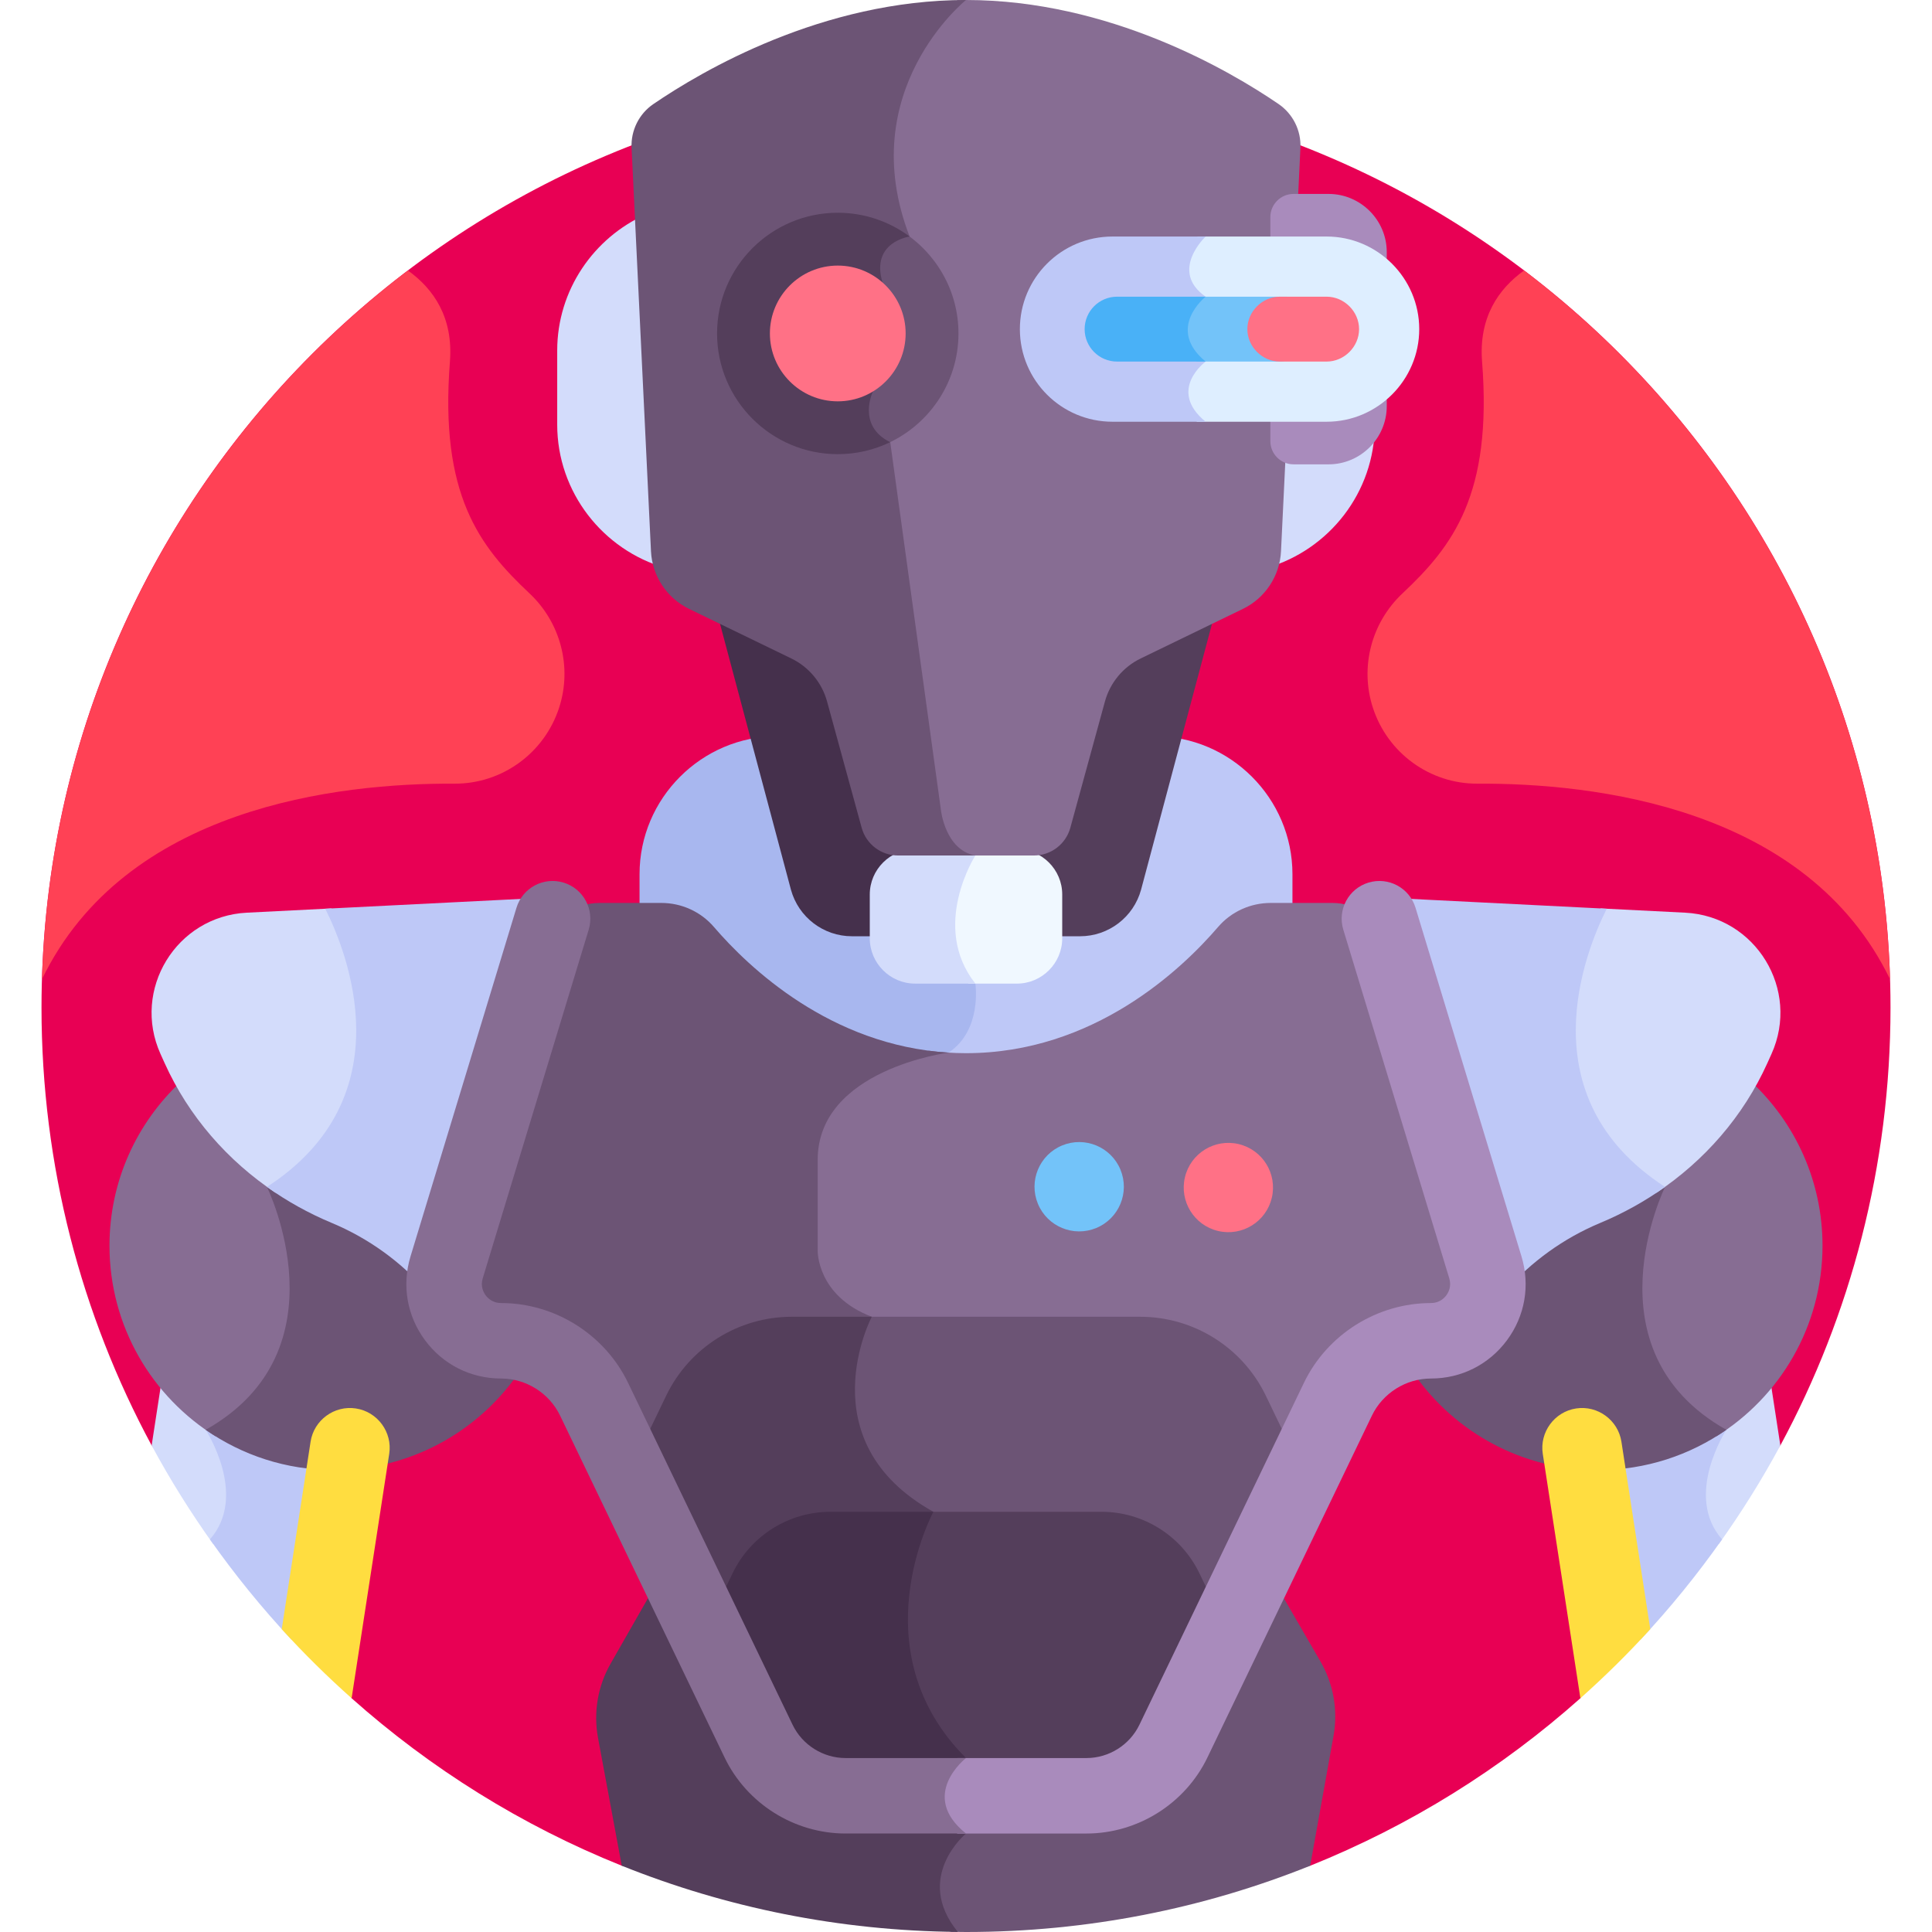
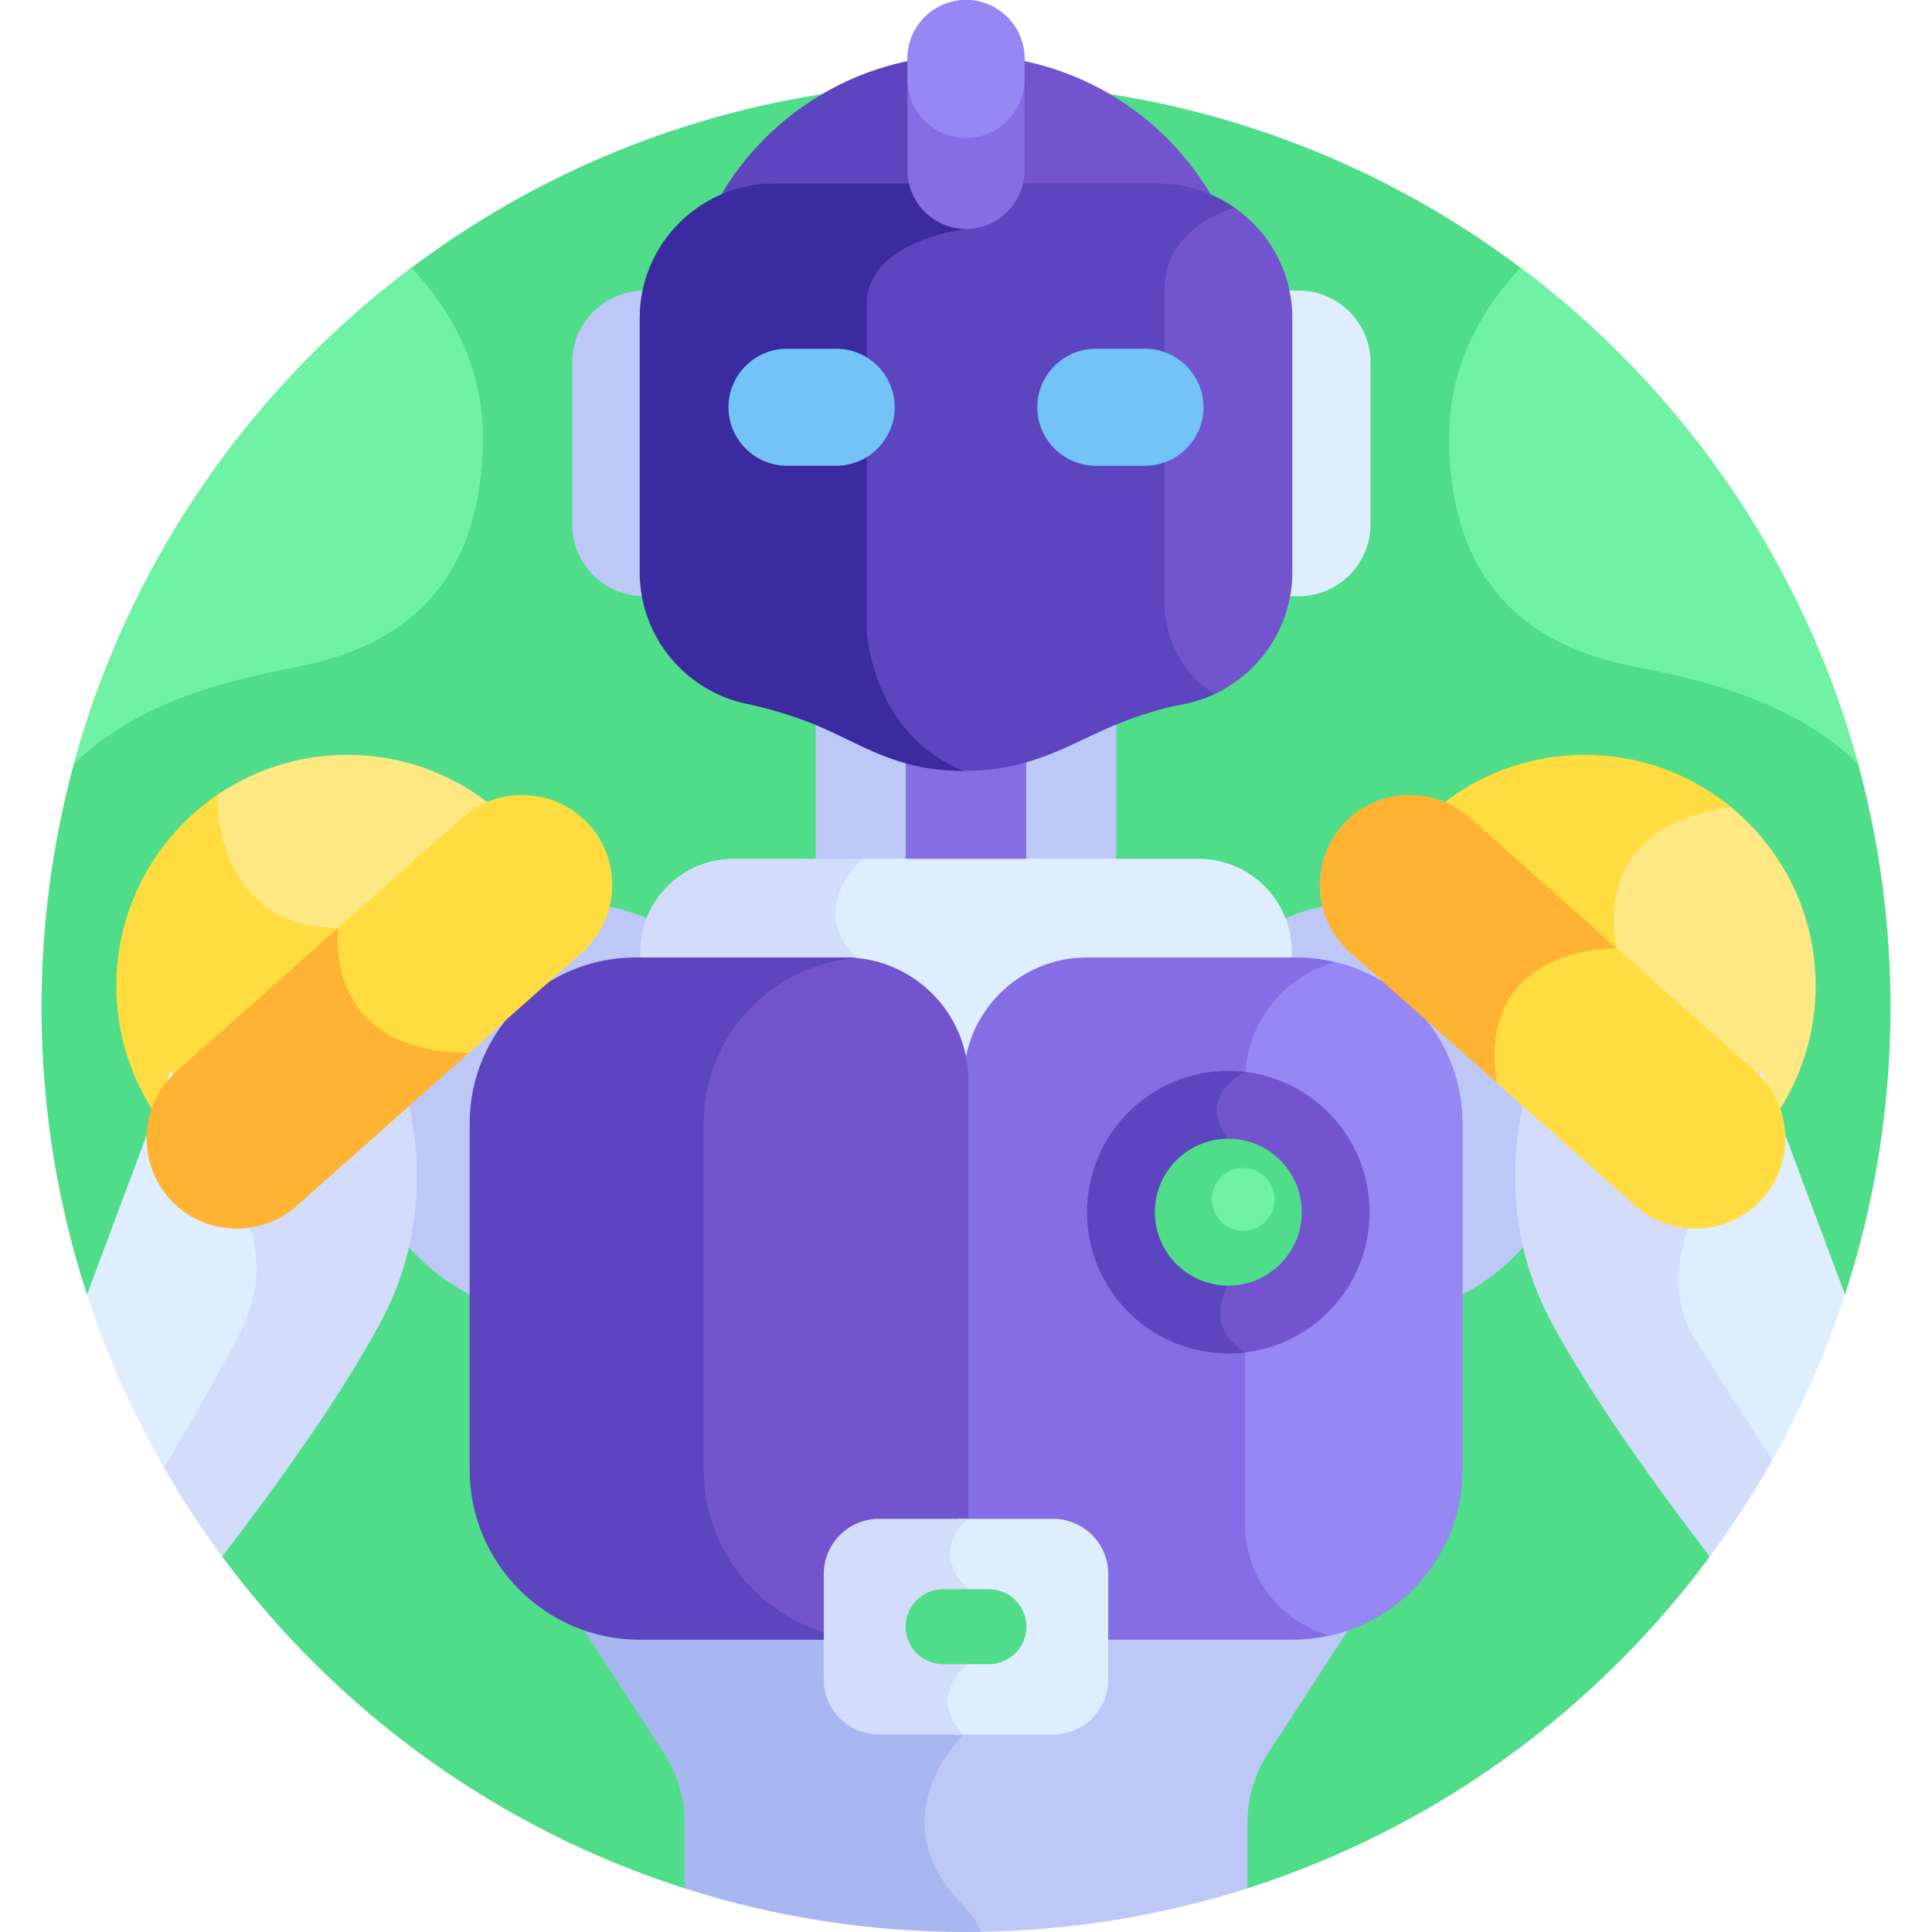
<svg xmlns="http://www.w3.org/2000/svg" id="Layer_1" enable-background="new 0 0 512 512" height="512" viewBox="0 0 512 512" width="512">
  <g>
-     <path d="m40.189 383.06 52.994 66.993c20.955 18.651 45.128 33.76 71.589 44.384l182.441.006c26.468-10.625 50.646-25.735 71.605-44.39l52.994-66.992c18.618-34.546 29.191-74.068 29.191-116.063 0-135.311-109.691-245.002-245.002-245.002s-245.002 109.691-245.002 245.002c-.001 41.995 10.572 81.517 29.19 116.062z" fill="#e80054" />
-     <path d="m56.565 379.451c2.048 3.618 6.973 13.781 3.85 23.168-.818 2.456-2.128 4.655-3.905 6.598-5.963-8.346-11.427-17.074-16.322-26.157l2.599-16.892c4.167 4.998 9.149 9.285 14.727 12.693-.314.199-.625.397-.949.59z" fill="#d3dcfb" />
-     <path d="m54.497 378.918c.545-.307 1.074-.619 1.594-.935 8.274 5.381 17.97 8.76 28.403 9.45l-7.246 47.095c-7.809-8.328-15.021-17.217-21.616-26.572 10.264-11.656-1.135-29.038-1.135-29.038z" fill="#bec8f7" />
-     <path d="m72.633 315.098c3.074 7.192 16.987 44.568-16.067 64.354.202.356.437.793.684 1.27-16.942-10.477-28.235-29.215-28.235-50.598 0-17.118 7.244-32.536 18.822-43.384 6.132 11.104 14.882 20.596 25.561 27.822-.257.177-.503.359-.765.536z" fill="#876d93" />
-     <path d="m54.507 378.913c37.511-21.132 16.237-64.364 16.237-64.364.459-.298.899-.601 1.342-.903 5.044 3.555 10.529 6.606 16.401 9.055 12.817 5.347 20.381 13.134 21.036 13.643.016.332-2.031 9.376 4.32 17.943 4.491 6.059 11.393 9.534 18.934 9.534 1.467 0 2.91.183 4.307.514-10.762 15.264-28.517 25.245-48.613 25.245-12.631 0-24.334-3.951-33.964-10.667z" fill="#6c5475" />
-     <path d="m95.398 265.368c1.843 14.514-.662 34.816-22.765 49.729.125.292.269.639.425 1.026-12.739-8.491-23.043-20.247-29.433-34.398l-1.079-2.391c-7.704-17.061 4.182-36.525 22.879-37.465l22.41-1.127c2.4 4.858 6.198 13.885 7.563 24.626z" fill="#d3dcfb" />
-     <path d="m113.043 342.122c-6.846-7.773-15.407-13.981-25.133-18.038-6.107-2.547-11.866-5.749-17.165-9.537 36.84-23.887 21.085-62.53 15.447-73.722l57.194-2.875c-.521.787-.942 1.659-1.23 2.608l-28.084 92.402c-.921 3.032-1.25 6.128-1.029 9.162z" fill="#bec8f7" />
-     <path d="m74.662 431.75 7.643-49.674c.882-5.732 6.293-9.7 12.025-8.818s9.7 6.293 8.818 12.025l-9.965 64.77c-6.488-5.775-12.679-11.876-18.521-18.303z" fill="#ffdd40" />
-     <path d="m455.435 379.451c-2.048 3.618-6.973 13.781-3.85 23.168.818 2.456 2.128 4.655 3.905 6.598 5.963-8.346 11.427-17.074 16.322-26.157l-2.599-16.892c-4.167 4.998-9.149 9.285-14.727 12.693.314.199.625.397.949.59z" fill="#d3dcfb" />
-     <path d="m457.503 378.918c-.545-.307-1.074-.619-1.594-.935-8.274 5.381-17.97 8.76-28.403 9.45l7.246 47.095c7.809-8.328 15.021-17.217 21.616-26.572-10.264-11.656 1.135-29.038 1.135-29.038z" fill="#bec8f7" />
-     <path d="m349.951 440.334-10.215-17.646-19.755 41.062c-5.892 12.241-18.476 20.151-32.059 20.151h-36.079c.562.697 1.189 1.386 1.919 2.058-7.129 7.383-8.558 16.945-1.847 25.992 1.36.022 2.719.049 4.085.049 32.24 0 63.019-6.239 91.213-17.557l6.186-34.433c1.214-6.76-.007-13.731-3.448-19.676z" fill="#6c5475" />
-     <path d="m256 485.901c-.837-.669-1.557-1.336-2.184-2h-29.738c-13.584 0-26.167-7.91-32.057-20.151l-19.782-41.115-10.42 18.243c-3.406 5.964-4.588 12.942-3.334 19.696l6.286 33.863c27.564 11.067 57.604 17.263 89.061 17.537-11.831-14.493 2.168-26.073 2.168-26.073z" fill="#543e5b" />
-     <path d="m439.367 315.098c-3.074 7.192-16.987 44.568 16.067 64.354-.202.356-.437.793-.684 1.27 16.942-10.477 28.235-29.215 28.235-50.598 0-17.118-7.244-32.536-18.822-43.384-6.132 11.104-14.882 20.596-25.561 27.822.257.177.503.359.765.536z" fill="#876d93" />
-     <path d="m457.493 378.913c-37.512-21.132-16.237-64.364-16.237-64.364-.459-.298-.899-.601-1.342-.903-5.044 3.555-10.529 6.606-16.401 9.055-12.817 5.347-20.38 13.134-21.036 13.643-.016.332 2.03 9.376-4.32 17.943-4.491 6.059-11.392 9.534-18.934 9.534-1.467 0-2.909.183-4.307.514 10.762 15.264 28.517 25.245 48.613 25.245 12.631 0 24.334-3.951 33.964-10.667z" fill="#6c5475" />
-     <path d="m416.603 265.368c-1.843 14.514.662 34.816 22.765 49.729-.125.292-.269.639-.426 1.026 12.739-8.491 23.043-20.247 29.433-34.398l1.079-2.391c7.704-17.061-4.182-36.525-22.879-37.465l-22.41-1.127c-2.4 4.858-6.198 13.885-7.562 24.626z" fill="#d3dcfb" />
-     <path d="m398.957 342.122c6.846-7.773 15.407-13.981 25.133-18.038 6.107-2.547 11.866-5.749 17.165-9.537-36.84-23.887-21.085-62.53-15.447-73.722l-57.194-2.875c.521.787.942 1.659 1.23 2.608l28.084 92.402c.921 3.032 1.251 6.128 1.029 9.162z" fill="#bec8f7" />
-     <path d="m305.949 195.097h-60.803l2.725 19.776c.047.44 1.151 10.026 8.374 12.776-2.665 5.121-9.196 20.566.801 33.607.194 1.983.719 11.447-6.244 16.272-1.126.173-4.726.795-9.222 2.193 4.568.879 9.375 1.382 14.42 1.382 33.804 0 57.139-22.189 66.796-33.437 3.488-4.062 8.587-6.377 13.941-6.377h5.777v-9.629c-.001-20.109-16.455-36.563-36.565-36.563z" fill="#bec8f7" />
-     <path d="m244.928 280.286c3.801-.983 6.43-1.322 6.43-1.322 8.995-5.918 7.129-18.297 7.129-18.297-12.042-15.215 0-33.951 0-33.951-8-1.417-9.125-12-9.125-12l-2.703-19.619h-40.608c-20.111 0-36.565 16.454-36.565 36.565v9.629h5.777c5.354 0 10.454 2.314 13.941 6.377 8.563 9.973 27.888 28.537 55.724 32.618z" fill="#a8b7ef" />
-     <path d="m175.516 146.071-4.297-89.285c-13.839 6.168-23.553 20.063-23.553 36.125v19.609c0 17.964 12.15 33.219 28.635 37.98-.438-1.42-.711-2.904-.785-4.429z" fill="#d3dcfb" />
-     <path d="m340.78 56.786-4.297 89.286c-.073 1.524-.346 3.008-.785 4.429 16.485-4.761 28.635-20.016 28.635-37.98v-19.61c0-16.062-9.714-29.957-23.553-36.125z" fill="#d3dcfb" />
-     <path d="m301.648 173.145c-5.049 2.447-8.794 6.954-10.276 12.365l-9.165 33.453c-1.009 3.682-4.378 6.253-8.195 6.253h-21.477c1.012 1.005 2.226 1.868 3.712 2.434-1.792 3.444-5.325 11.558-4.412 20.468h34.385c7.557 0 14.18-5.053 16.177-12.341l19.297-72.351z" fill="#543e5b" />
-     <path d="m258.487 226.715c-1.41-.249-2.603-.788-3.618-1.499h-16.881c-3.816 0-7.186-2.571-8.195-6.253l-9.165-33.453c-1.482-5.411-5.227-9.918-10.276-12.365l-20.043-9.718 19.297 72.35c1.997 7.288 8.62 12.341 16.177 12.341h27.529c-1.271-11.354 5.175-21.403 5.175-21.403z" fill="#45304c" />
-     <path d="m269.5 225.048h-17.128c1.043 1.077 2.307 2.004 3.873 2.601-2.625 5.044-8.989 20.104.374 33.017h12.881c6.6 0 12-5.4 12-12v-11.618c0-6.6-5.4-12-12-12z" fill="#f0f8ff" />
-     <path d="m230.5 237.048v11.618c0 6.6 5.4 12 12 12h15.987c-12.042-15.215 0-33.951 0-33.951-1.521-.269-2.791-.871-3.855-1.667h-12.132c-6.6 0-12 5.4-12 12z" fill="#d3dcfb" />
-     <path d="m338.799 27.544c-12.927-8.826-44.82-27.544-82.799-27.544-.766 0-1.525.02-2.287.035-5.661 5.329-26.701 28.053-14.648 61.598-5.693 1.829-8.647 6.551-6.706 13.38l-2.493 28.34c-1.628 3.573-2.533 10.784 4.678 14.811l13.327 96.71c.042.4.974 8.327 6.551 11.842h19.588c4.504 0 8.452-3.012 9.642-7.356l9.165-33.453c1.368-4.994 4.825-9.153 9.484-11.412l27.08-13.13c5.911-2.866 9.785-8.731 10.101-15.293l5.143-106.859c.224-4.64-1.989-9.05-5.826-11.669z" fill="#876d93" />
-     <path d="m256 0c-38.048 0-69.989 18.787-82.87 27.592-3.809 2.604-5.978 7.011-5.756 11.62l5.143 106.859c.316 6.561 4.19 12.427 10.101 15.293l27.08 13.13c4.659 2.259 8.116 6.419 9.484 11.412l9.165 33.453c1.19 4.344 5.138 7.356 9.642 7.356h20.498c-8-1.417-9.125-12-9.125-12l-13.438-97.521c-9-4.438-4.588-13.445-4.588-13.445l2.541-28.886c-3.234-10.768 7.18-12.179 7.18-12.179-14.969-38.697 14.943-62.684 14.943-62.684z" fill="#6c5475" />
-     <path d="m238.935 61.24c.046.132.083.26.13.393-5.693 1.829-8.647 6.551-6.706 13.38l-2.493 28.34c-1.6 3.511-2.483 10.527 4.328 14.591 11.615-4.8 19.811-16.246 19.811-29.573 0-11.43-6.029-21.473-15.07-27.131z" fill="#6c5475" />
-     <path d="m222.017 120.357c4.973 0 9.684-1.141 13.887-3.175-8.97-4.441-4.566-13.433-4.566-13.433l2.541-28.886c-3.234-10.768 7.18-12.179 7.18-12.179-5.324-3.957-11.914-6.303-19.042-6.303-17.638 0-31.987 14.35-31.987 31.988-.001 17.639 14.349 31.988 31.987 31.988z" fill="#543e5b" />
-     <path d="m352.095 123.054h-9.303c-3.375 0-6.136-2.761-6.136-6.136v-59.389c0-3.375 2.761-6.136 6.136-6.136h9.303c8.475 0 15.41 6.934 15.41 15.41v40.841c0 8.476-6.935 15.41-15.41 15.41z" fill="#a98bbc" />
-     <path d="m351.573 62.684h-34.173c-1.505 1.756-4.049 5.361-3.755 9.437.179 2.485 1.355 4.702 3.502 6.612-1.567 1.659-3.885 4.761-3.925 8.625-.031 3.011 1.302 5.851 3.967 8.457-1.51 1.51-3.699 4.298-3.793 7.844-.075 2.858 1.207 5.577 3.801 8.104h34.376c13.496 0 24.539-11.043 24.539-24.539 0-13.497-11.042-24.54-24.539-24.54z" fill="#deeeff" />
-     <path d="m319.509 62.684h-24.692c-13.58 0-24.578 11.03-24.539 24.611.039 13.525 11.014 24.468 24.539 24.468h24.692c-10.287-8.406 0-15.942 0-15.942-10.673-8.781 0-17.194 0-17.194-9.773-6.806 0-15.943 0-15.943z" fill="#bec8f7" />
-     <path d="m341.286 78.626h-24.249c.039.035.072.072.111.106-1.567 1.659-3.885 4.761-3.925 8.625-.031 3.011 1.302 5.851 3.967 8.457-.002.002-.004.004-.005.006h24.102c-4.66 0-8.597-3.937-8.597-8.597-.001-4.66 3.935-8.597 8.596-8.597z" fill="#73c3f9" />
-     <path d="m287.44 87.223c0 4.748 3.849 8.597 8.597 8.597h23.472c-10.673-8.781 0-17.194 0-17.194h-23.472c-4.748 0-8.597 3.849-8.597 8.597z" fill="#49b1f7" />
-     <path d="m360.17 87.223c0-4.66-3.937-8.597-8.597-8.597h-12.413c-4.66 0-8.597 3.937-8.597 8.597s3.937 8.597 8.597 8.597h12.413c4.66 0 8.597-3.936 8.597-8.597z" fill="#ff7186" />
-     <path d="m222.017 70.382c-9.918 0-17.987 8.069-17.987 17.988 0 9.918 8.069 17.987 17.987 17.987 9.919 0 17.988-8.069 17.988-17.987 0-9.919-8.069-17.988-17.988-17.988z" fill="#ff7186" />
-     <path d="m393.641 335.869-26.104-85.891c-1.929-6.348-7.783-10.688-14.418-10.688h-16.381c-5.354 0-10.453 2.314-13.941 6.377-9.657 11.248-32.991 33.437-66.796 33.437-3.387 0-6.664-.232-9.838-.644-9.887 2.363-30.967 9.662-30.967 28.921l.001 23.958c-.015.516-.173 12.287 13.803 18.405-8.283 18.845-4.155 39.406 16.399 51.501-3.177 6.834-16.01 38.841 8.438 64.583-3.157 3.106-4.898 6.579-4.972 10.072h39.058c9.827 0 18.786-5.631 23.047-14.487l43.584-90.586c4.561-9.479 14.15-15.507 24.67-15.507 10.115.001 17.359-9.771 14.417-19.451z" fill="#876d93" />
-     <path d="m256 465.901c-28.54-28.54-8.638-65.259-8.638-65.259-33.667-18.739-16.333-51.688-16.333-51.688-14.667-5.593-14.333-17.573-14.333-17.573s0 0 0-24 34.662-28.418 34.662-28.418c.007-.004.013-.009.02-.014-31.307-1.893-52.964-22.556-62.174-33.283-3.488-4.062-8.587-6.377-13.941-6.377h-16.381c-6.635 0-12.489 4.339-14.418 10.688l-26.104 85.891c-2.942 9.68 4.301 19.452 14.418 19.452 10.52 0 20.109 6.028 24.67 15.507l43.584 90.586c4.261 8.855 13.219 14.487 23.047 14.487h26.285c.188-5.769 5.636-9.999 5.636-9.999z" fill="#6c5475" />
-     <path d="m335.471 369.9c-6.16-12.804-19.112-20.945-33.32-20.945h-74.805c.531.271 1.076.537 1.654.79-8.283 18.845-4.155 39.406 16.399 51.501-3.177 6.834-16.01 38.841 8.438 64.583-3.157 3.106-4.898 6.579-4.972 10.072h39.058c9.827 0 18.786-5.631 23.047-14.487l34.266-71.22z" fill="#6c5475" />
-     <path d="m209.85 348.955c-14.208 0-27.16 8.141-33.32 20.944l-9.764 20.294 34.266 71.22c4.261 8.855 13.219 14.487 23.047 14.487h26.285c.188-5.77 5.636-9.999 5.636-9.999-28.54-28.54-8.638-65.259-8.638-65.259-33.667-18.739-16.333-51.688-16.333-51.688h-21.179z" fill="#543e5b" />
-     <path d="m317.864 416.947c-4.796-9.967-14.878-16.305-25.938-16.305h-47.507c.326.201.644.407.979.604-3.177 6.834-16.01 38.841 8.438 64.583-3.157 3.106-4.898 6.579-4.972 10.072h39.058c9.827 0 18.786-5.631 23.047-14.487l14.145-29.4z" fill="#543e5b" />
-     <path d="m220.074 400.642c-11.061 0-21.143 6.337-25.938 16.304l-7.249 15.067 14.145 29.4c4.261 8.855 13.219 14.487 23.047 14.487h26.285c.188-5.77 5.636-9.999 5.636-9.999-28.54-28.54-8.638-65.259-8.638-65.259z" fill="#45304c" />
-     <path d="m403.209 332.961-28.084-92.402c-1.605-5.284-7.193-8.266-12.476-6.66-5.284 1.606-8.266 7.192-6.659 12.477l28.082 92.401c.646 2.126-.21 3.728-.778 4.494-.567.767-1.85 2.051-4.071 2.051-14.272 0-27.493 8.31-33.683 21.171l-43.582 90.585c-2.58 5.36-8.089 8.824-14.036 8.824h-34.154c-6.186 6.138-6.866 13.692-.062 20h34.217c13.583 0 26.167-7.91 32.059-20.151l43.582-90.586c2.878-5.979 9.024-9.843 15.66-9.843 8.021 0 15.361-3.696 20.139-10.141 4.776-6.445 6.178-14.543 3.846-22.22z" fill="#a98bbc" />
-     <path d="m256 465.901h-31.922c-5.947 0-11.456-3.463-14.034-8.823l-43.585-90.586c-6.188-12.861-19.409-21.171-33.682-21.171-2.221 0-3.504-1.284-4.071-2.051-.568-.766-1.425-2.368-.779-4.493l28.083-92.402c1.606-5.284-1.375-10.87-6.659-12.477-5.287-1.606-10.871 1.377-12.476 6.66l-28.084 92.403c-2.332 7.676-.93 15.774 3.848 22.219 4.777 6.444 12.117 10.141 20.139 10.141 6.636 0 12.782 3.863 15.659 9.843l43.585 90.586c5.89 12.241 18.473 20.151 32.057 20.151h31.921c-12.696-10.147 0-20 0-20z" fill="#876d93" />
-     <ellipse cx="325.529" cy="314.548" fill="#ff7186" rx="11.833" ry="11.833" transform="matrix(.23 -.973 .973 .23 -55.396 559.101)" />
-     <ellipse cx="285.862" cy="314.548" fill="#73c3f9" rx="11.833" ry="11.833" transform="matrix(.924 -.383 .383 .924 -98.613 133.339)" />
-     <path d="m437.338 431.75-7.643-49.674c-.882-5.732-6.293-9.7-12.025-8.818s-9.7 6.293-8.818 12.025l9.966 64.77c6.487-5.775 12.678-11.876 18.52-18.303z" fill="#ffdd40" />
-     <g fill="#ff4155">
-       <path d="m11.122 259.516c22.079-45.661 78.514-51.997 109.316-51.837 12.638.065 23.842-8.118 27.739-20.14 3.491-10.767.39-22.543-7.858-30.293-13.279-12.477-23.843-26.121-21.084-61.425.911-11.655-4.292-19.229-11.134-24.146-57.14 43.333-94.678 111.155-96.979 187.841z" />
-       <path d="m500.878 259.516c-2.301-76.686-39.839-144.507-96.978-187.841-6.842 4.916-12.045 12.49-11.134 24.146 2.758 35.304-7.805 48.948-21.084 61.425-8.249 7.75-11.349 19.526-7.859 30.293 3.897 12.022 15.102 20.206 27.739 20.14 30.802-.161 87.237 6.176 109.316 51.837z" />
+     <path d="m58.883 412.506c30.263 40.928 72.964 72.091 122.524 87.915h149.186c49.56-15.824 92.261-46.987 122.524-87.915l35.826-69.436c7.816-23.949 12.059-49.514 12.059-76.073 0-135.311-109.691-245.002-245.002-245.002s-245.002 109.691-245.002 245.002c0 26.559 4.243 52.123 12.059 76.073z" fill="#50dd89" />
+     <path d="m285.858 432.101c-14.689 0-27.034-10.535-29.858-24.423-2.081 10.234-9.341 18.631-18.892 22.349l16.037 29.33c-2.682 2.9-9.789 11.657-9.955 23.148-.123 8.46 3.548 16.483 10.912 23.847 1.694 1.694 2.962 3.583 3.869 5.622 25.306-.2 49.696-4.234 72.622-11.554v-17.453c0-6.479 1.878-12.82 5.406-18.254l23.287-35.864c-5.172 2.088-10.809 3.25-16.706 3.25h-56.722z" fill="#bec8f7" />
+     <path d="m256 512c1.318 0 2.63-.029 3.943-.05-1-2.506-2.487-4.823-4.551-6.887-23.358-23.358 0-45.399 0-45.399l-16.591-30.345c-3.861 1.779-8.147 2.781-12.659 2.781h-56.722c-5.897 0-11.533-1.162-16.706-3.25l23.286 35.864c3.528 5.434 5.406 11.775 5.406 18.254v17.453c23.522 7.511 48.582 11.579 74.594 11.579z" fill="#a8b7ef" />
+     <path d="m362.253 238.952c-7.721 0-15.067 1.593-21.738 4.459v10.336c0 1.008.817 1.824 1.824 1.824h1.308c23.195 0 42.065 18.87 42.065 42.065v46.334c18.712-8.814 31.668-27.836 31.668-49.891 0-30.445-24.681-55.127-55.127-55.127z" fill="#bec8f7" />
+     <path d="m126.288 297.636c0-23.194 18.87-42.065 42.065-42.065h1.308c1.007 0 1.824-.816 1.824-1.824v-10.336c-6.671-2.866-14.017-4.459-21.738-4.459-30.446 0-55.127 24.681-55.127 55.127 0 22.055 12.956 41.077 31.669 49.891v-46.334z" fill="#bec8f7" />
+     <path d="m245.866 15.273c-24.133 3.244-44.644 17.904-55.928 38.37.993-.084 1.996-.137 3.01-.137h52.918z" fill="#5c45bf" />
+     <path d="m266.134 15.273v38.233h52.918c1.014 0 2.016.053 3.01.137-11.284-20.465-31.795-35.126-55.928-38.37z" fill="#7255ce" />
+     <path d="m216.174 175.718h79.651v63.234h-79.651z" fill="#bec8f7" />
+     <path d="m240.044 175.718h31.911v63.234h-31.911z" fill="#856ee5" />
+     <path d="m171.958 151.688v-65.031c0-3.339.476-6.57 1.347-9.641h-2.618c-10.485 0-19.064 8.579-19.064 19.064v42.861c0 10.485 8.579 19.064 19.064 19.064h1.838c-.372-2.052-.567-4.163-.567-6.317z" fill="#bec8f7" />
+     <path d="m344.151 77.016h-5.456c.87 3.07 1.347 6.302 1.347 9.641v65.031c0 2.154-.195 4.265-.566 6.317h4.675c10.485 0 19.064-8.579 19.064-19.064v-42.861c-.001-10.485-8.579-19.064-19.064-19.064z" fill="#deeeff" />
+     <path d="m314.19 173.57c-2.468-4.15-3.772-9.1-3.772-14.314v-82.24c0-13.555 12.044-18.823 18.5-20.674-6.071-4.812-13.726-7.701-22.027-7.701h-52.413l-.263 10.458c-2.413.4-7.238 1.394-12.118 3.518-9.335 4.064-14.27 10.305-14.27 18.048l.001 86.419c.012.271 1.401 25.701 22.814 37.019 1.52.113 3.083.192 4.749.192 18.646 0 28.563-7.566 41.21-12.611 5.455-2.176 11.081-3.937 16.853-5.025 3.732-.703 7.26-1.999 10.49-3.777-3.998-2.021-7.267-5.128-9.754-9.312z" fill="#5c45bf" />
+     <path d="m327.134 55.014c-7.088 2.326-18.54 8.216-18.54 22.002v82.24c0 5.345 1.297 10.652 4.028 15.246 2.012 3.384 4.997 6.87 9.365 9.381 12.077-5.706 20.487-18.014 20.487-32.196v-67.462c0-12.064-6.089-22.769-15.34-29.211z" fill="#7255ce" />
+     <path d="m256 60.682.303-12.04h-51.193c-19.571 0-35.583 16.012-35.583 35.583v67.463c0 17.095 12.218 31.475 28.352 34.839 6.134 1.279 12.135 3.098 17.94 5.457 12.397 5.039 21.294 12.311 39.574 12.311-24.524-9.728-25.74-37.292-25.74-37.292s0-69.314 0-86.339 26.347-19.982 26.347-19.982z" fill="#3b2aa0" />
+     <path d="m318.95 107.924c0-8.528-6.977-15.505-15.505-15.505h-13.052c-8.527 0-15.504 6.977-15.504 15.505s6.977 15.505 15.504 15.505h13.052c8.528-.001 15.505-6.978 15.505-15.505z" fill="#73c3f9" />
+     <path d="m237.111 107.924c0-8.528-6.977-15.505-15.505-15.505h-13.052c-8.527 0-15.504 6.977-15.504 15.505s6.977 15.505 15.504 15.505h13.052c8.528-.001 15.505-6.978 15.505-15.505z" fill="#73c3f9" />
+     <path d="m256 0c-8.527 0-15.504 6.977-15.504 15.505v29.673c0 8.528 6.977 15.504 15.504 15.504 8.528 0 15.505-6.977 15.505-15.504v-29.673c-.001-8.528-6.978-15.505-15.505-15.505z" fill="#856ee5" />
+     <path d="m256 0c-8.527 0-15.504 6.977-15.504 15.505v5.555c0 8.528 6.977 15.504 15.504 15.504 8.528 0 15.505-6.977 15.505-15.504v-5.555c-.001-8.528-6.978-15.505-15.505-15.505z" fill="#9787f4" />
+     <path d="m317.722 227.603h-91.775c-2.167 2.325-6.088 7.383-6.321 13.751-.18 4.938 1.875 9.589 6.111 13.825.382.382.655.742.868 1.087 14.906.885 27.198 11.898 30.003 26.228 2.926-14.945 16.162-26.314 31.931-26.314h53.8v-3.96c0-13.539-11.078-24.617-24.617-24.617z" fill="#deeeff" />
+     <path d="m228.542 227.603h-34.264c-13.54 0-24.617 11.078-24.617 24.617v3.96h55.016c1.37 0 2.713.116 4.04.282-.292-.867-.844-1.726-1.691-2.573-13.402-13.403 1.516-26.286 1.516-26.286z" fill="#d3dcfb" />
+     <path d="m342.58 434.533h-56.722c-16.756 0-30.466-13.71-30.466-30.466v-117.78c0-17.896 14.642-32.539 32.539-32.539h55.716c24.139 0 43.888 19.75 43.888 43.888v91.941c0 24.726-20.23 44.956-44.955 44.956z" fill="#856ee5" />
+     <path d="m353.793 254.952c-13.695 3.838-23.817 16.457-23.817 31.334v117.78c0 13.968 9.53 25.812 22.407 29.369 20.05-4.506 35.152-22.499 35.152-43.858v-91.941c0-20.648-14.455-38.072-33.742-42.684z" fill="#9787f4" />
+     <path d="m224.069 253.748h-9.005c-17.362 6.322-29.851 23.007-29.851 42.485v94.716c0 20.014 12.872 37.154 30.742 43.584h10.187c16.757 0 30.466-13.71 30.466-30.466v-117.78c0-17.897-14.642-32.539-32.539-32.539z" fill="#7255ce" />
+     <path d="m186.483 389.577v-91.941c0-23.012 17.953-42.022 40.544-43.747-.975-.089-1.96-.141-2.957-.141h-55.716c-24.139 0-43.889 19.75-43.889 43.888v91.941c0 24.726 20.23 44.956 44.956 44.956h56.722c.809 0 1.607-.041 2.4-.104-23.389-1.508-42.06-21.1-42.06-44.852z" fill="#5c45bf" />
+     <path d="m279.105 402.51h-25.228c-1.527 1.575-3.587 4.341-3.895 8.033-.321 3.831 1.294 7.648 4.802 11.354v18.261c-1.566 1.372-5.062 4.958-5.438 9.882-.253 3.328.945 6.559 3.562 9.625h26.196c8.026 0 14.592-6.567 14.592-14.592v-27.969c.001-8.027-6.565-14.594-14.591-14.594z" fill="#deeeff" />
+     <path d="m326.936 283.83c-2.168 1.52-5.186 4.25-6.082 8.166-.812 3.555.278 7.231 3.241 10.927 7.892 9.845.564 34.394-.242 36.987-.684 1.09-3.125 5.434-2.093 10.497.643 3.152 2.489 5.91 5.466 8.233 19.886-.894 35.735-17.294 35.735-37.401 0-20.205-16.004-36.662-36.025-37.409z" fill="#7255ce" />
+     <path d="m330.034 284.075c-1.482-.178-2.987-.281-4.517-.281-20.68 0-37.444 16.764-37.444 37.444s16.764 37.444 37.444 37.444c1.532 0 3.038-.103 4.522-.281-11.712-7.366-4.522-17.706-4.522-17.706s9.019-27.665 0-38.913c-8.889-11.087 4.139-17.524 4.517-17.707z" fill="#5c45bf" />
+     <circle cx="325.517" cy="321.238" fill="#50dd89" r="19.457" />
+     <ellipse cx="329.362" cy="317.978" fill="#70f2a4" rx="8.304" ry="8.304" transform="matrix(.923 -.385 .385 .923 -96.966 151.144)" />
+     <path d="m456.78 212.356c-4.807.614-17.256 3.088-24.854 12.665-5.059 6.375-6.933 14.613-5.583 24.511-.928.048-2.114.142-3.475.317l41.054 36.461c3.026 2.687 5.198 5.989 6.51 9.555 6.767-9.847 10.735-21.767 10.735-34.617-.001-19.981-9.577-37.721-24.387-48.892z" fill="#fee884" />
+     <path d="m428.469 251.31c-6.289-35.367 30.37-37.329 30.38-37.329-10.574-8.71-24.121-13.942-38.89-13.942-15.062 0-28.845 5.451-39.508 14.474 2.802.995 5.463 2.516 7.814 4.604l36.452 32.374c2.288-.216 3.752-.181 3.752-.181z" fill="#ffdd40" />
+     <path d="m466.578 283.303c-.793 4.034-2.609 7.915-5.522 11.195-5.418 6.101-13.324 8.753-20.892 7.803l11.979 9.384c-1.529 2.324-4.464 7.223-6.597 13.474-3.963 11.612-3.181 22.297 2.262 30.901 5.183 8.192 12.193 19.198 20.833 32.711 8.251-14.378 15.072-29.679 20.301-45.699z" fill="#deeeff" />
+     <path d="m454.62 311.307-11.284-8.84c-5.701.038-11.432-1.911-16.005-5.971l-19.713-17.507c-5.126 13.61-12.219 42.295 3.626 71.637 10.65 19.722 27.437 43.083 41.873 61.881 6.021-8.142 11.544-16.672 16.536-25.543-6.328-9.897-14.121-22.111-20.301-31.879-12.567-19.862 5.268-43.778 5.268-43.778z" fill="#d3dcfb" />
+     <path d="m465.138 283.877-38.809-34.467c.005.041.009.081.014.121-5.023.259-17.512 1.827-25.409 10.788-5.407 6.135-7.54 14.469-6.355 24.794l38.832 34.487c9.824 8.725 25 7.826 33.725-1.998 8.726-9.823 7.826-25-1.998-33.725z" fill="#ffdd40" />
+     <path d="m389.481 216.685c-9.824-8.725-25-7.826-33.725 1.999-8.725 9.824-7.826 25 1.998 33.725l38.915 34.561c-5.667-36.68 31.798-35.66 31.799-35.66z" fill="#ffb332" />
+     <path d="m65.708 238.627c5.448 5.648 12.817 8.696 21.928 9.075-.037.906-.039 2.085.039 3.441l36.06-32.026c2.351-2.088 5.012-3.608 7.814-4.604-10.663-9.023-24.445-14.474-39.508-14.474-13.598 0-26.156 4.441-36.316 11.942.088 4.233 1.098 17.435 9.983 26.646z" fill="#fee884" />
+     <path d="m48.078 286.309 41.372-36.743c-.037-2.23.153-3.648.153-3.648-33.324 0-32.056-35.231-32.056-35.232-16.126 11.023-26.714 29.553-26.714 50.561 0 12.851 3.968 24.771 10.735 34.617 1.312-3.566 3.484-6.868 6.51-9.555z" fill="#ffdd40" />
+     <path d="m50.944 294.498c-2.914-3.28-4.729-7.161-5.522-11.195l-22.365 59.767c5.454 16.712 12.653 32.633 21.388 47.549.296-.426.59-.855.86-1.305 5.481-9.136 13.36-22.626 19.775-35.012 6.362-12.286 5.09-22.865 2.901-29.576-1.675-5.137-4.097-8.814-5.434-10.595l9.279-11.83c-7.565.948-15.466-1.705-20.882-7.803z" fill="#deeeff" />
+     <path d="m84.669 296.496c-4.383 3.893-9.832 5.857-15.298 5.98l-9.153 11.668s14.996 16.619 3.242 39.319c-6.276 12.119-13.939 25.278-19.718 34.912-.103.171-.22.329-.327.496 4.705 8.19 9.879 16.075 15.469 23.634 14.435-18.798 31.223-42.159 41.873-61.881 15.845-29.342 8.752-58.027 3.626-71.637z" fill="#d3dcfb" />
+     <path d="m156.244 218.684c-8.725-9.824-23.901-10.723-33.725-1.999l-34.921 31.014c.013.001.025.003.038.003-.171 4.239.28 14.239 7.255 22.239 5.965 6.843 15.185 10.479 27.412 10.837l31.942-28.369c9.825-8.725 10.724-23.902 1.999-33.725z" fill="#ffdd40" />
+     <path d="m124.317 278.989c-39.262 0-34.715-33.068-34.714-33.071l-42.741 37.959c-9.824 8.725-10.723 23.901-1.999 33.725 8.725 9.824 23.901 10.723 33.725 1.998z" fill="#ffb332" />
+     <path d="m256.608 402.51h-23.713c-8.026 0-14.592 6.567-14.592 14.592v27.969c0 8.026 6.567 14.592 14.592 14.592h22.497c-10.235-10.235 1.216-18.646 1.216-18.646v-19.862c-10.894-10.893 0-18.645 0-18.645z" fill="#d3dcfb" />
+     <path d="m262.08 421.156h-12.16c-5.462 0-9.931 4.469-9.931 9.931s4.469 9.931 9.931 9.931h12.161c5.462 0 9.931-4.469 9.931-9.931s-4.47-9.931-9.932-9.931z" fill="#50dd89" />
+     <g fill="#70f2a4">
+       <path d="m492.361 202.34c-14.516-53.185-46.488-99.164-89.396-131.382-9.717 10.333-18.931 25.274-18.931 44.792 0 41.289 23.804 55.956 48.687 60.845 18.386 3.614 41.866 8.792 59.64 25.745z" />
+       <path d="m19.639 202.34c17.774-16.953 41.254-22.132 59.64-25.744 24.882-4.889 48.687-19.557 48.687-60.845 0-19.518-9.215-34.46-18.931-44.792-42.908 32.217-74.88 78.196-89.396 131.381z" />
    </g>
  </g>
</svg>
